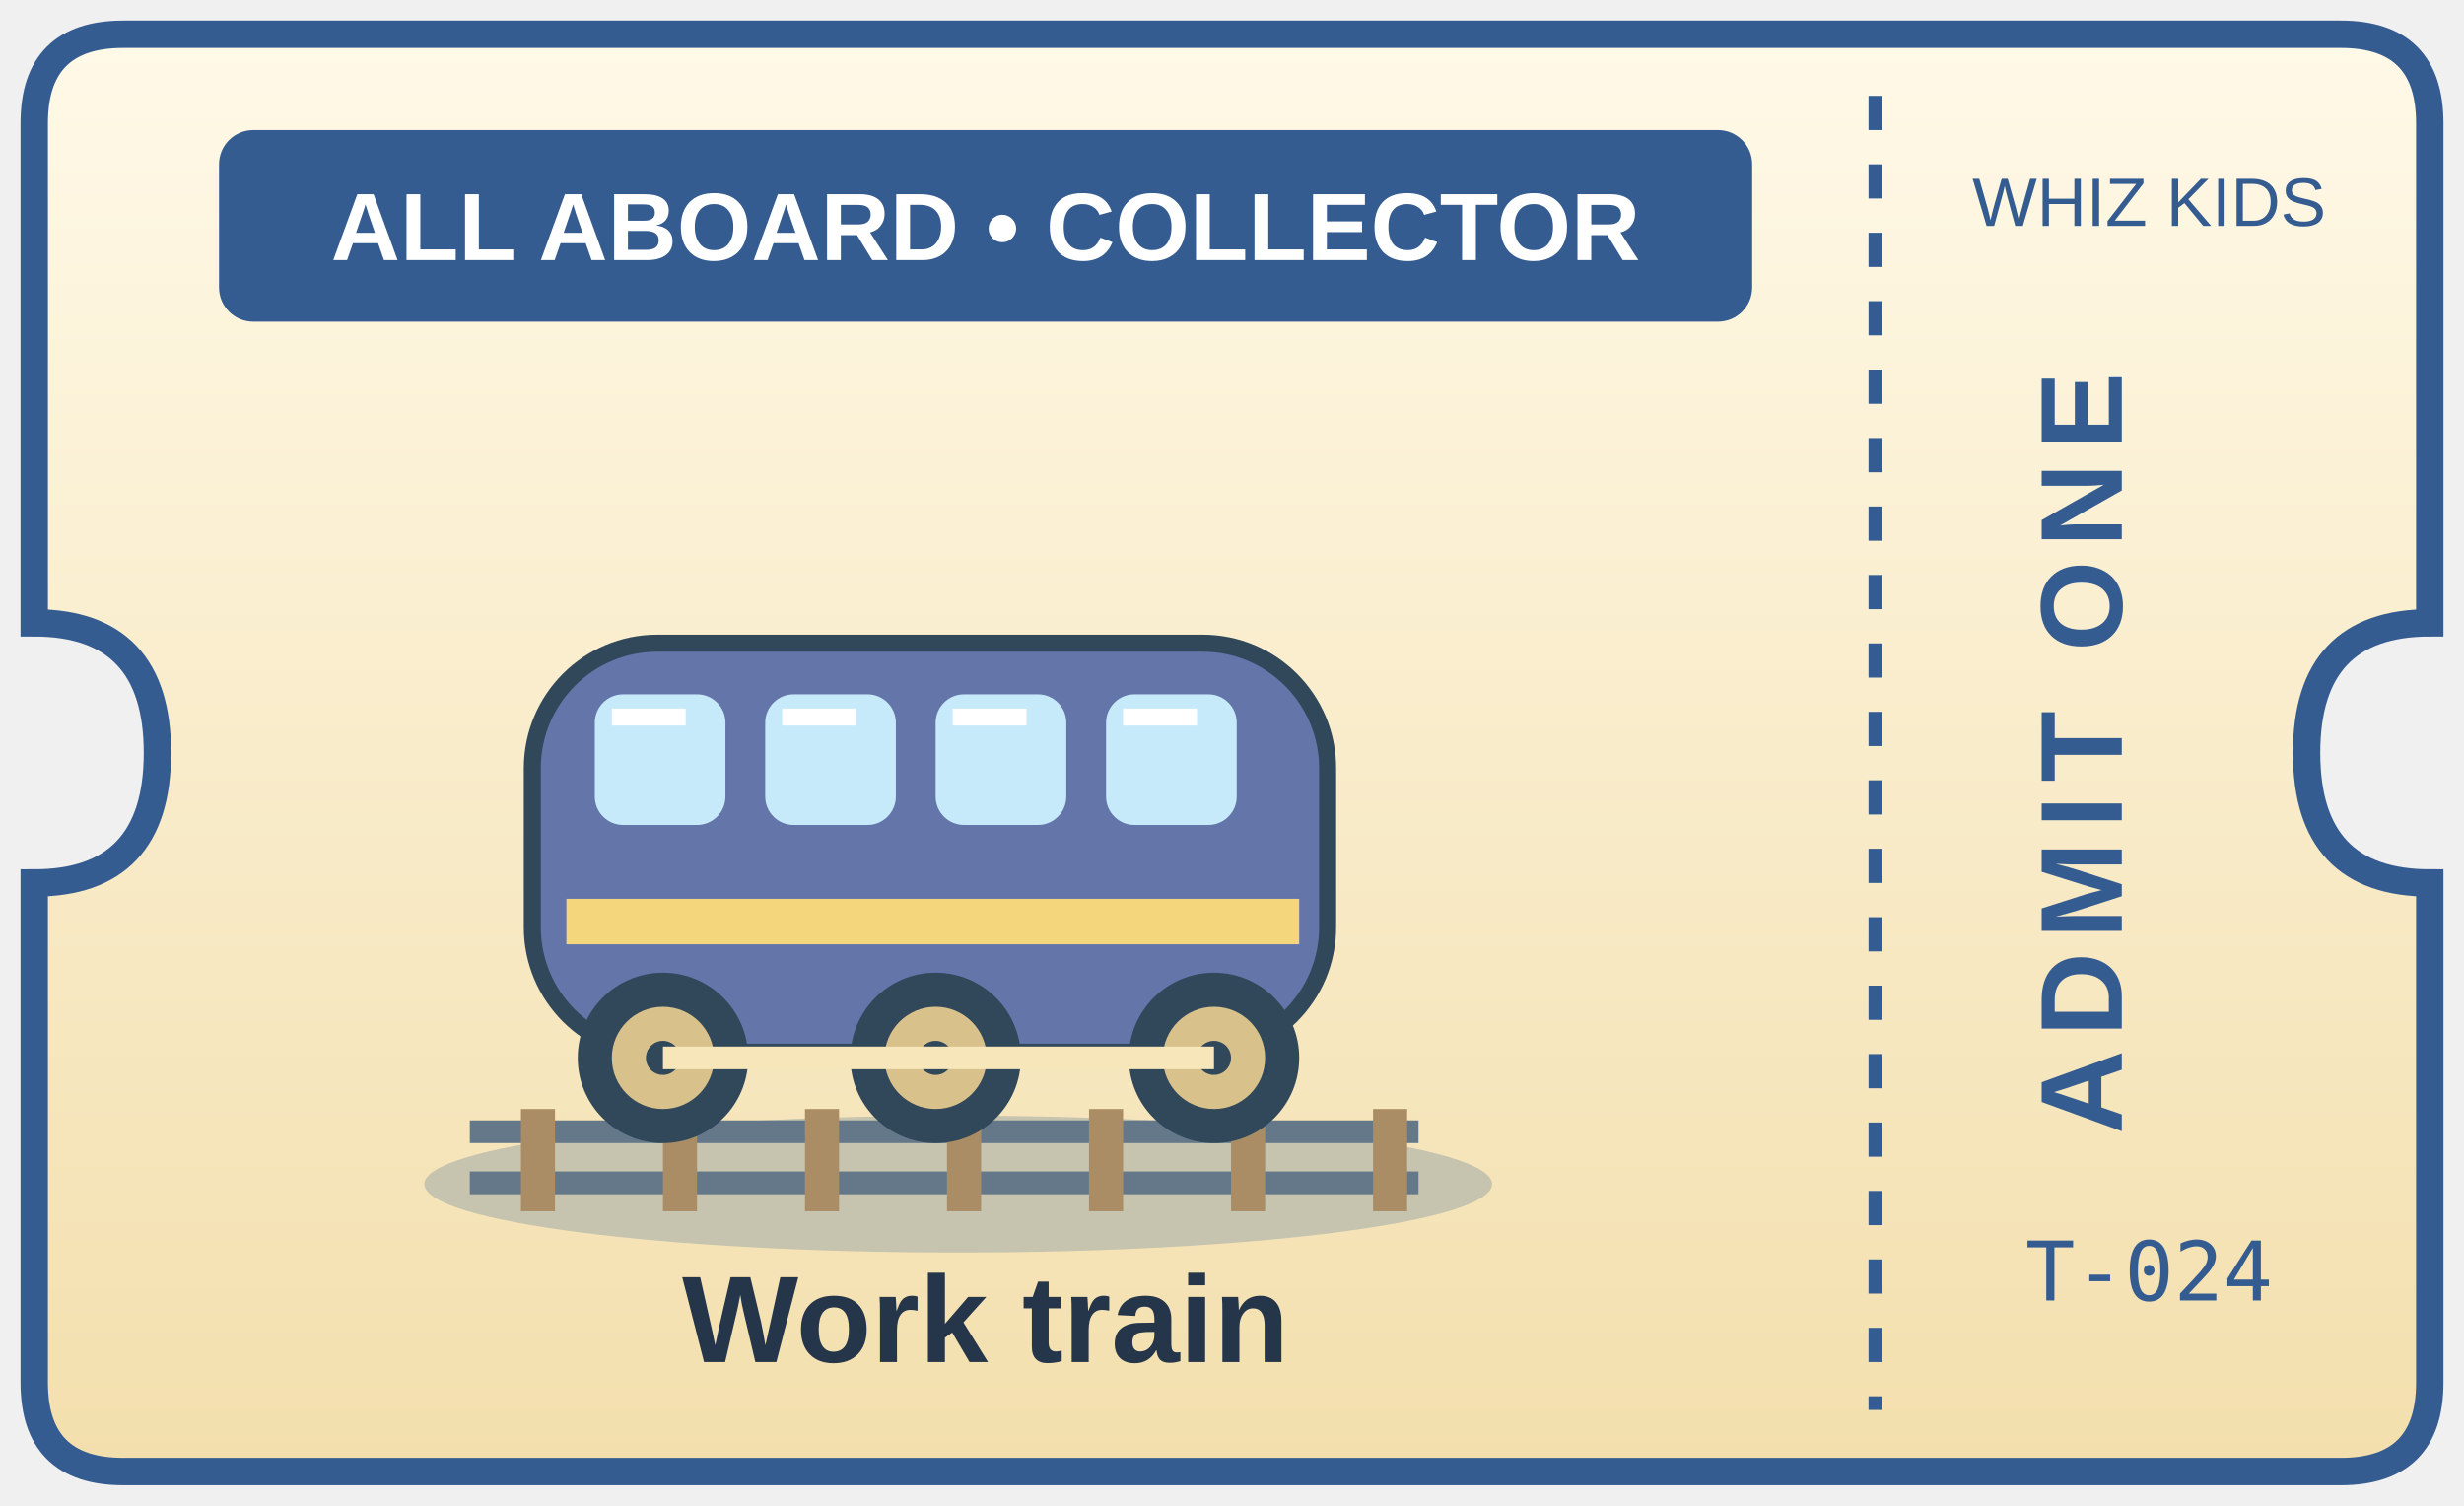
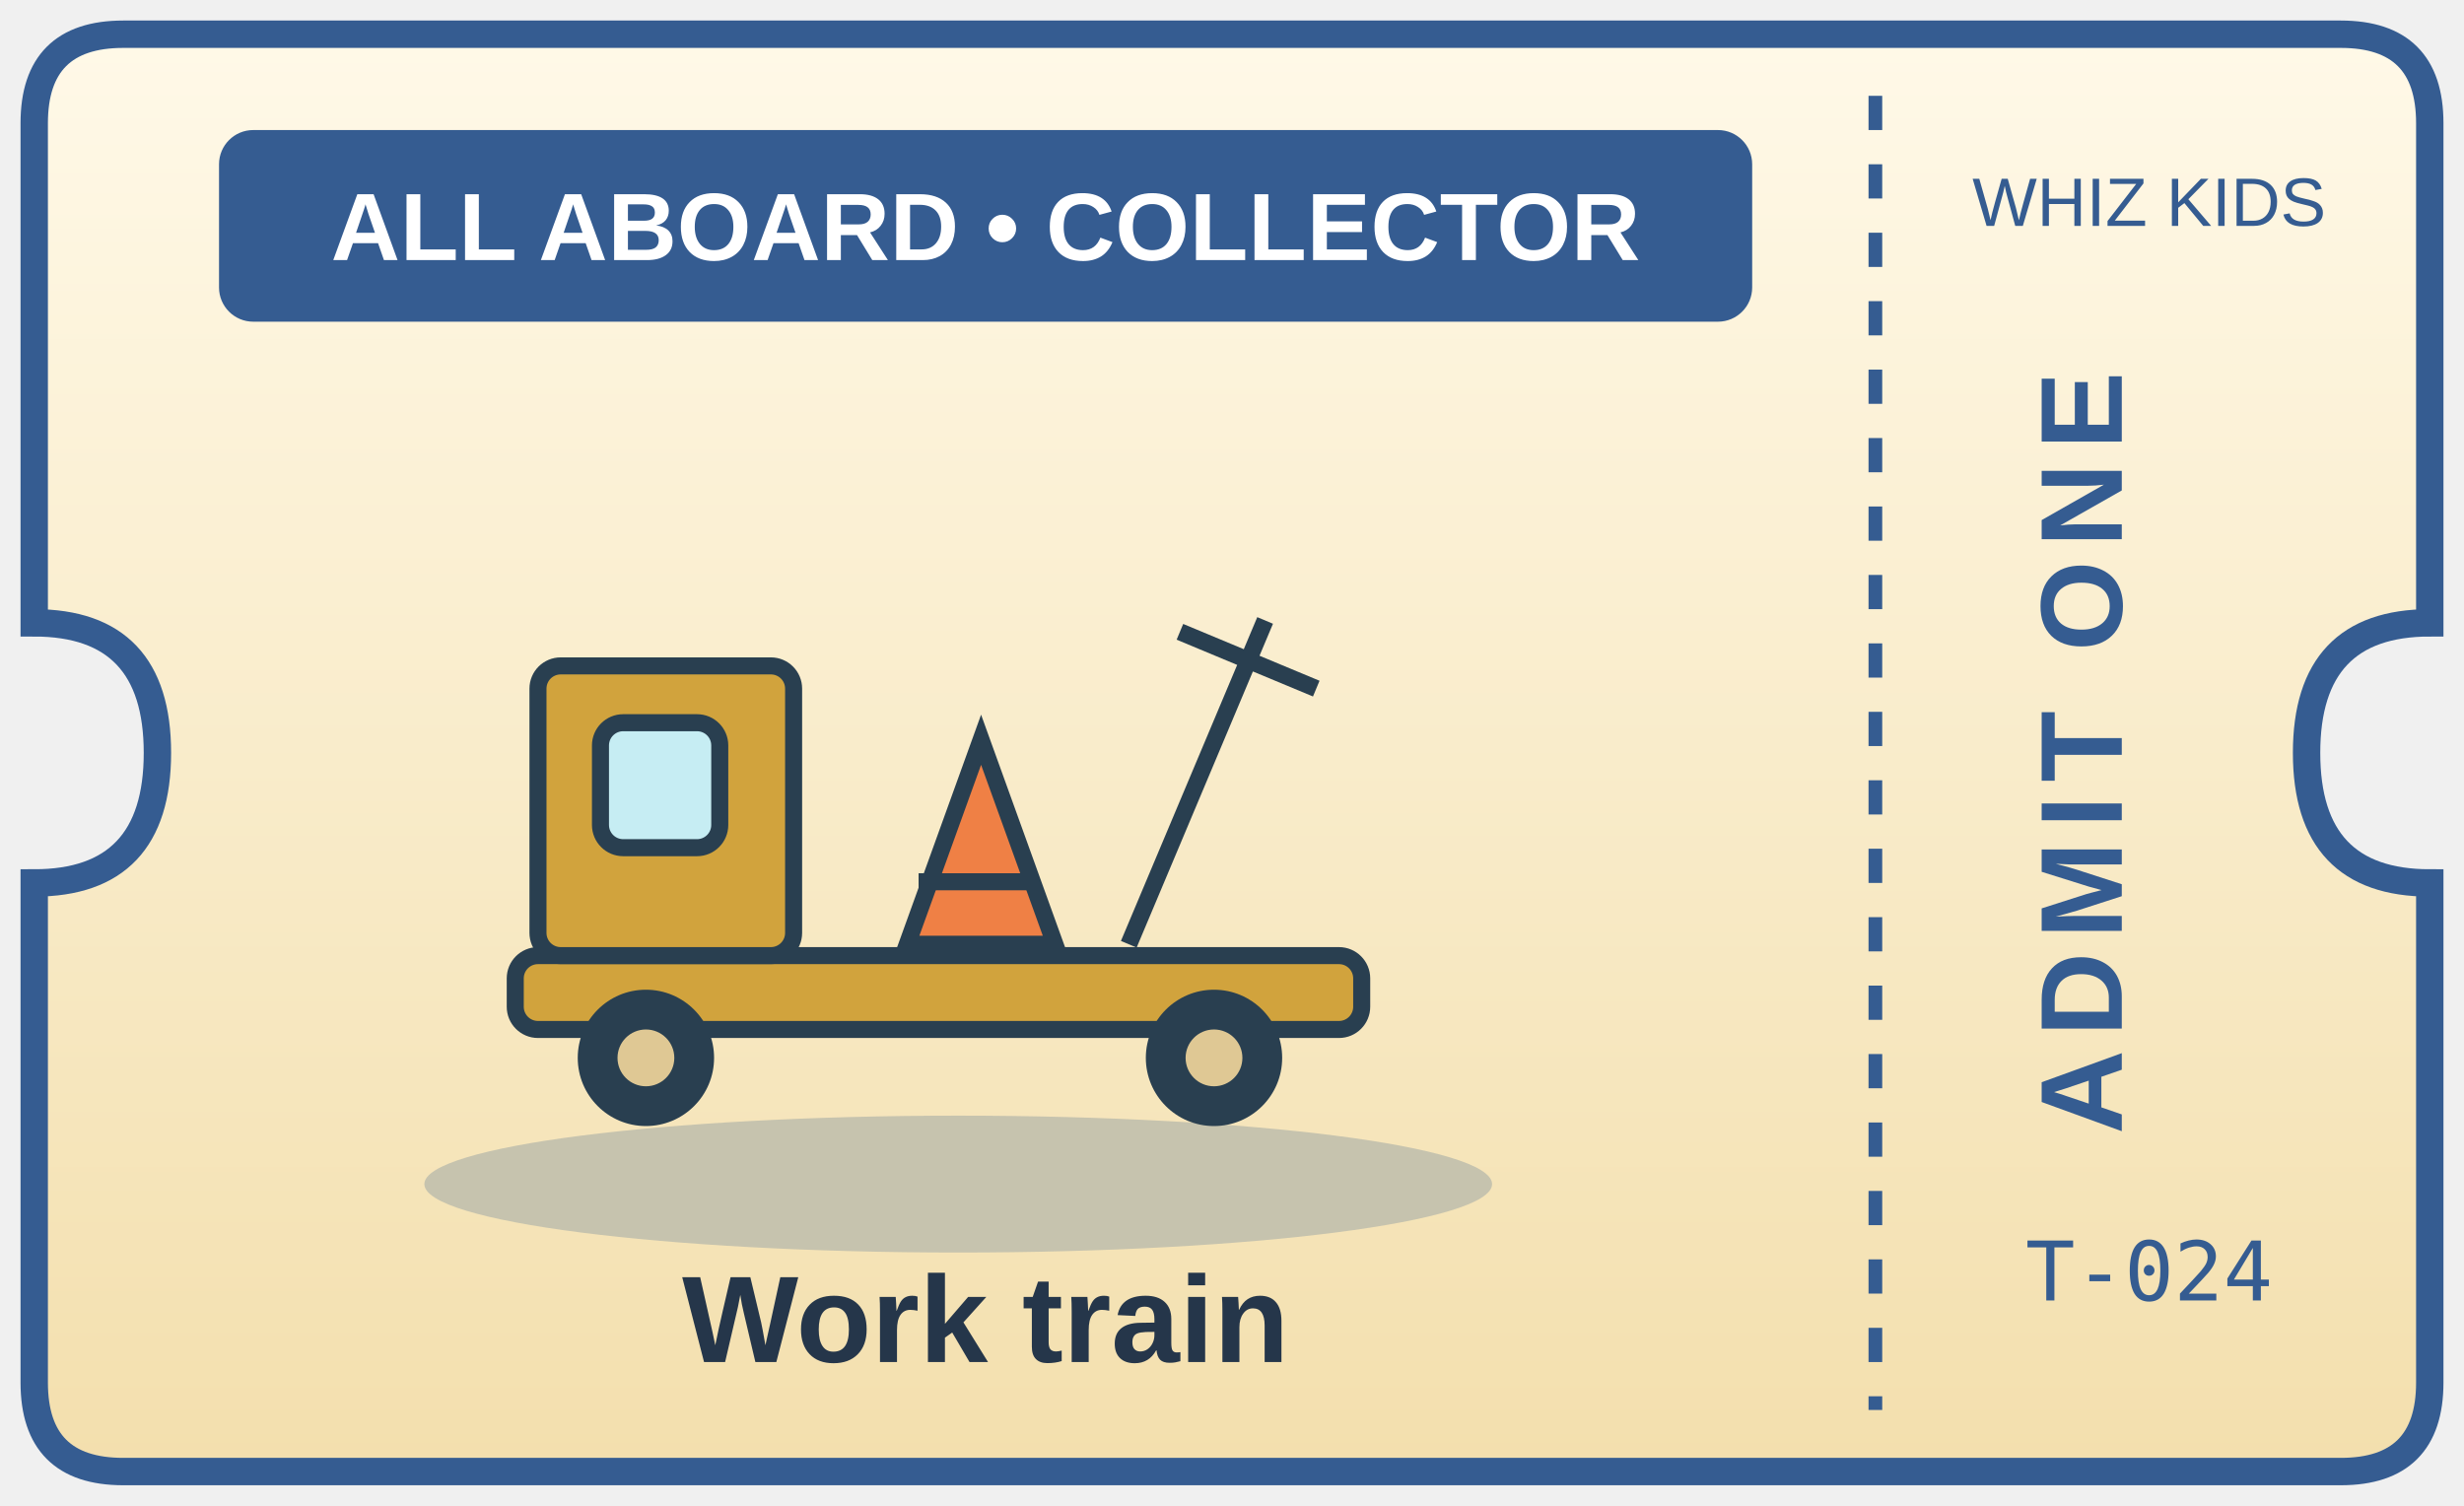
<svg xmlns="http://www.w3.org/2000/svg" viewBox="0 0 360 220">
  <defs>
    <linearGradient id="paper" x2="0" y2="1">
      <stop stop-color="#fff9e8" />
      <stop offset="1" stop-color="#f3dfad" />
    </linearGradient>
  </defs>
  <path d="M18 5H342Q355 5 355 18V91Q337 91 337 110Q337 129 355 129V202Q355 215 342 215H18Q5 215 5 202V129Q23 129 23 110Q23 91 5 91V18Q5 5 18 5Z" fill="url(#paper)" stroke="#355c91" stroke-width="4" />
  <path d="M274 14V206" stroke="#355c91" stroke-width="2" stroke-dasharray="5 5" />
  <rect x="32" y="19" width="224" height="28" rx="5" fill="#355c91" />
  <text x="144" y="38" text-anchor="middle" font-family="Arial,sans-serif" font-weight="bold" font-size="14" fill="white">ALL ABOARD • COLLECTOR</text>
  <ellipse cx="140" cy="173" rx="78" ry="10" fill="#c6c3ae" />
  <g transform="translate(62,45) scale(.83)">
-     <path d="M8 145H175M8 154H175" stroke="#657889" stroke-width="4" />
-     <path d="M20 141V159" stroke="#ab8d65" stroke-width="6" />
-     <path d="M45 141V159" stroke="#ab8d65" stroke-width="6" />
-     <path d="M70 141V159" stroke="#ab8d65" stroke-width="6" />
-     <path d="M95 141V159" stroke="#ab8d65" stroke-width="6" />
-     <path d="M120 141V159" stroke="#ab8d65" stroke-width="6" />
-     <path d="M145 141V159" stroke="#ab8d65" stroke-width="6" />
-     <path d="M170 141V159" stroke="#ab8d65" stroke-width="6" />
-     <rect x="19" y="59" width="140" height="72" rx="22" fill="#6475aa" stroke="#30485a" stroke-width="3" />
-     <path d="M25 108H154" stroke="#f4d77c" stroke-width="8" />
-     <rect x="30" y="68" width="23" height="23" rx="5" fill="#c6eafa" />
-     <path d="M33 72L46 72" stroke="#fff" stroke-width="3" />
-     <rect x="60" y="68" width="23" height="23" rx="5" fill="#c6eafa" />
-     <path d="M63 72L76 72" stroke="#fff" stroke-width="3" />
-     <rect x="90" y="68" width="23" height="23" rx="5" fill="#c6eafa" />
-     <path d="M93 72L106 72" stroke="#fff" stroke-width="3" />
-     <rect x="120" y="68" width="23" height="23" rx="5" fill="#c6eafa" />
-     <path d="M123 72L136 72" stroke="#fff" stroke-width="3" />
-     <circle cx="42" cy="132" r="15" fill="#30485a" />
-     <circle cx="42" cy="132" r="9" fill="#d9c18b" />
-     <circle cx="42" cy="132" r="3" fill="#30485a" />
-     <circle cx="90" cy="132" r="15" fill="#30485a" />
-     <circle cx="90" cy="132" r="9" fill="#d9c18b" />
-     <circle cx="90" cy="132" r="3" fill="#30485a" />
-     <circle cx="139" cy="132" r="15" fill="#30485a" />
-     <circle cx="139" cy="132" r="9" fill="#d9c18b" />
-     <circle cx="139" cy="132" r="3" fill="#30485a" />
-     <path d="M42 132H139" stroke="#f6e6b9" stroke-width="4" />
+     <rect x="16" y="114" width="149" height="13" rx="4" fill="#d1a33d" stroke="#293f50" stroke-width="3" />
+     <rect x="20" y="63" width="45" height="51" rx="4" fill="#d1a33d" stroke="#293f50" stroke-width="3" />
+     <rect x="31" y="73" width="21" height="22" rx="4" fill="#c6edf3" stroke="#293f50" stroke-width="3" />
+     <path d="M85 112L98 76L111 112Z" fill="#ef8045" stroke="#293f50" stroke-width="3" />
+     <path d="M87 101H107" fill="#fff1cd" stroke="#293f50" stroke-width="3" />
+     <path d="M124 112L148 55M133 57L157 67" fill="none" stroke="#293f50" stroke-width="3" />
+     <circle cx="39" cy="132" r="12" fill="#293f50" />
+     <circle cx="39" cy="132" r="5" fill="#dfc894" />
+     <circle cx="139" cy="132" r="12" fill="#293f50" />
+     <circle cx="139" cy="132" r="5" fill="#dfc894" />
  </g>
  <text x="144" y="199" text-anchor="middle" font-family="Arial,sans-serif" font-weight="bold" font-size="18" fill="#25364a">Work train</text>
  <text transform="translate(310,110) rotate(-90)" text-anchor="middle" font-family="Arial,sans-serif" font-weight="bold" font-size="17" letter-spacing="2" fill="#355c91">ADMIT ONE</text>
  <text x="314" y="190" text-anchor="middle" font-family="monospace" font-size="12" fill="#355c91">T-024</text>
  <text x="314" y="33" text-anchor="middle" font-family="Arial" font-size="10" fill="#355c91">WHIZ KIDS</text>
</svg>
